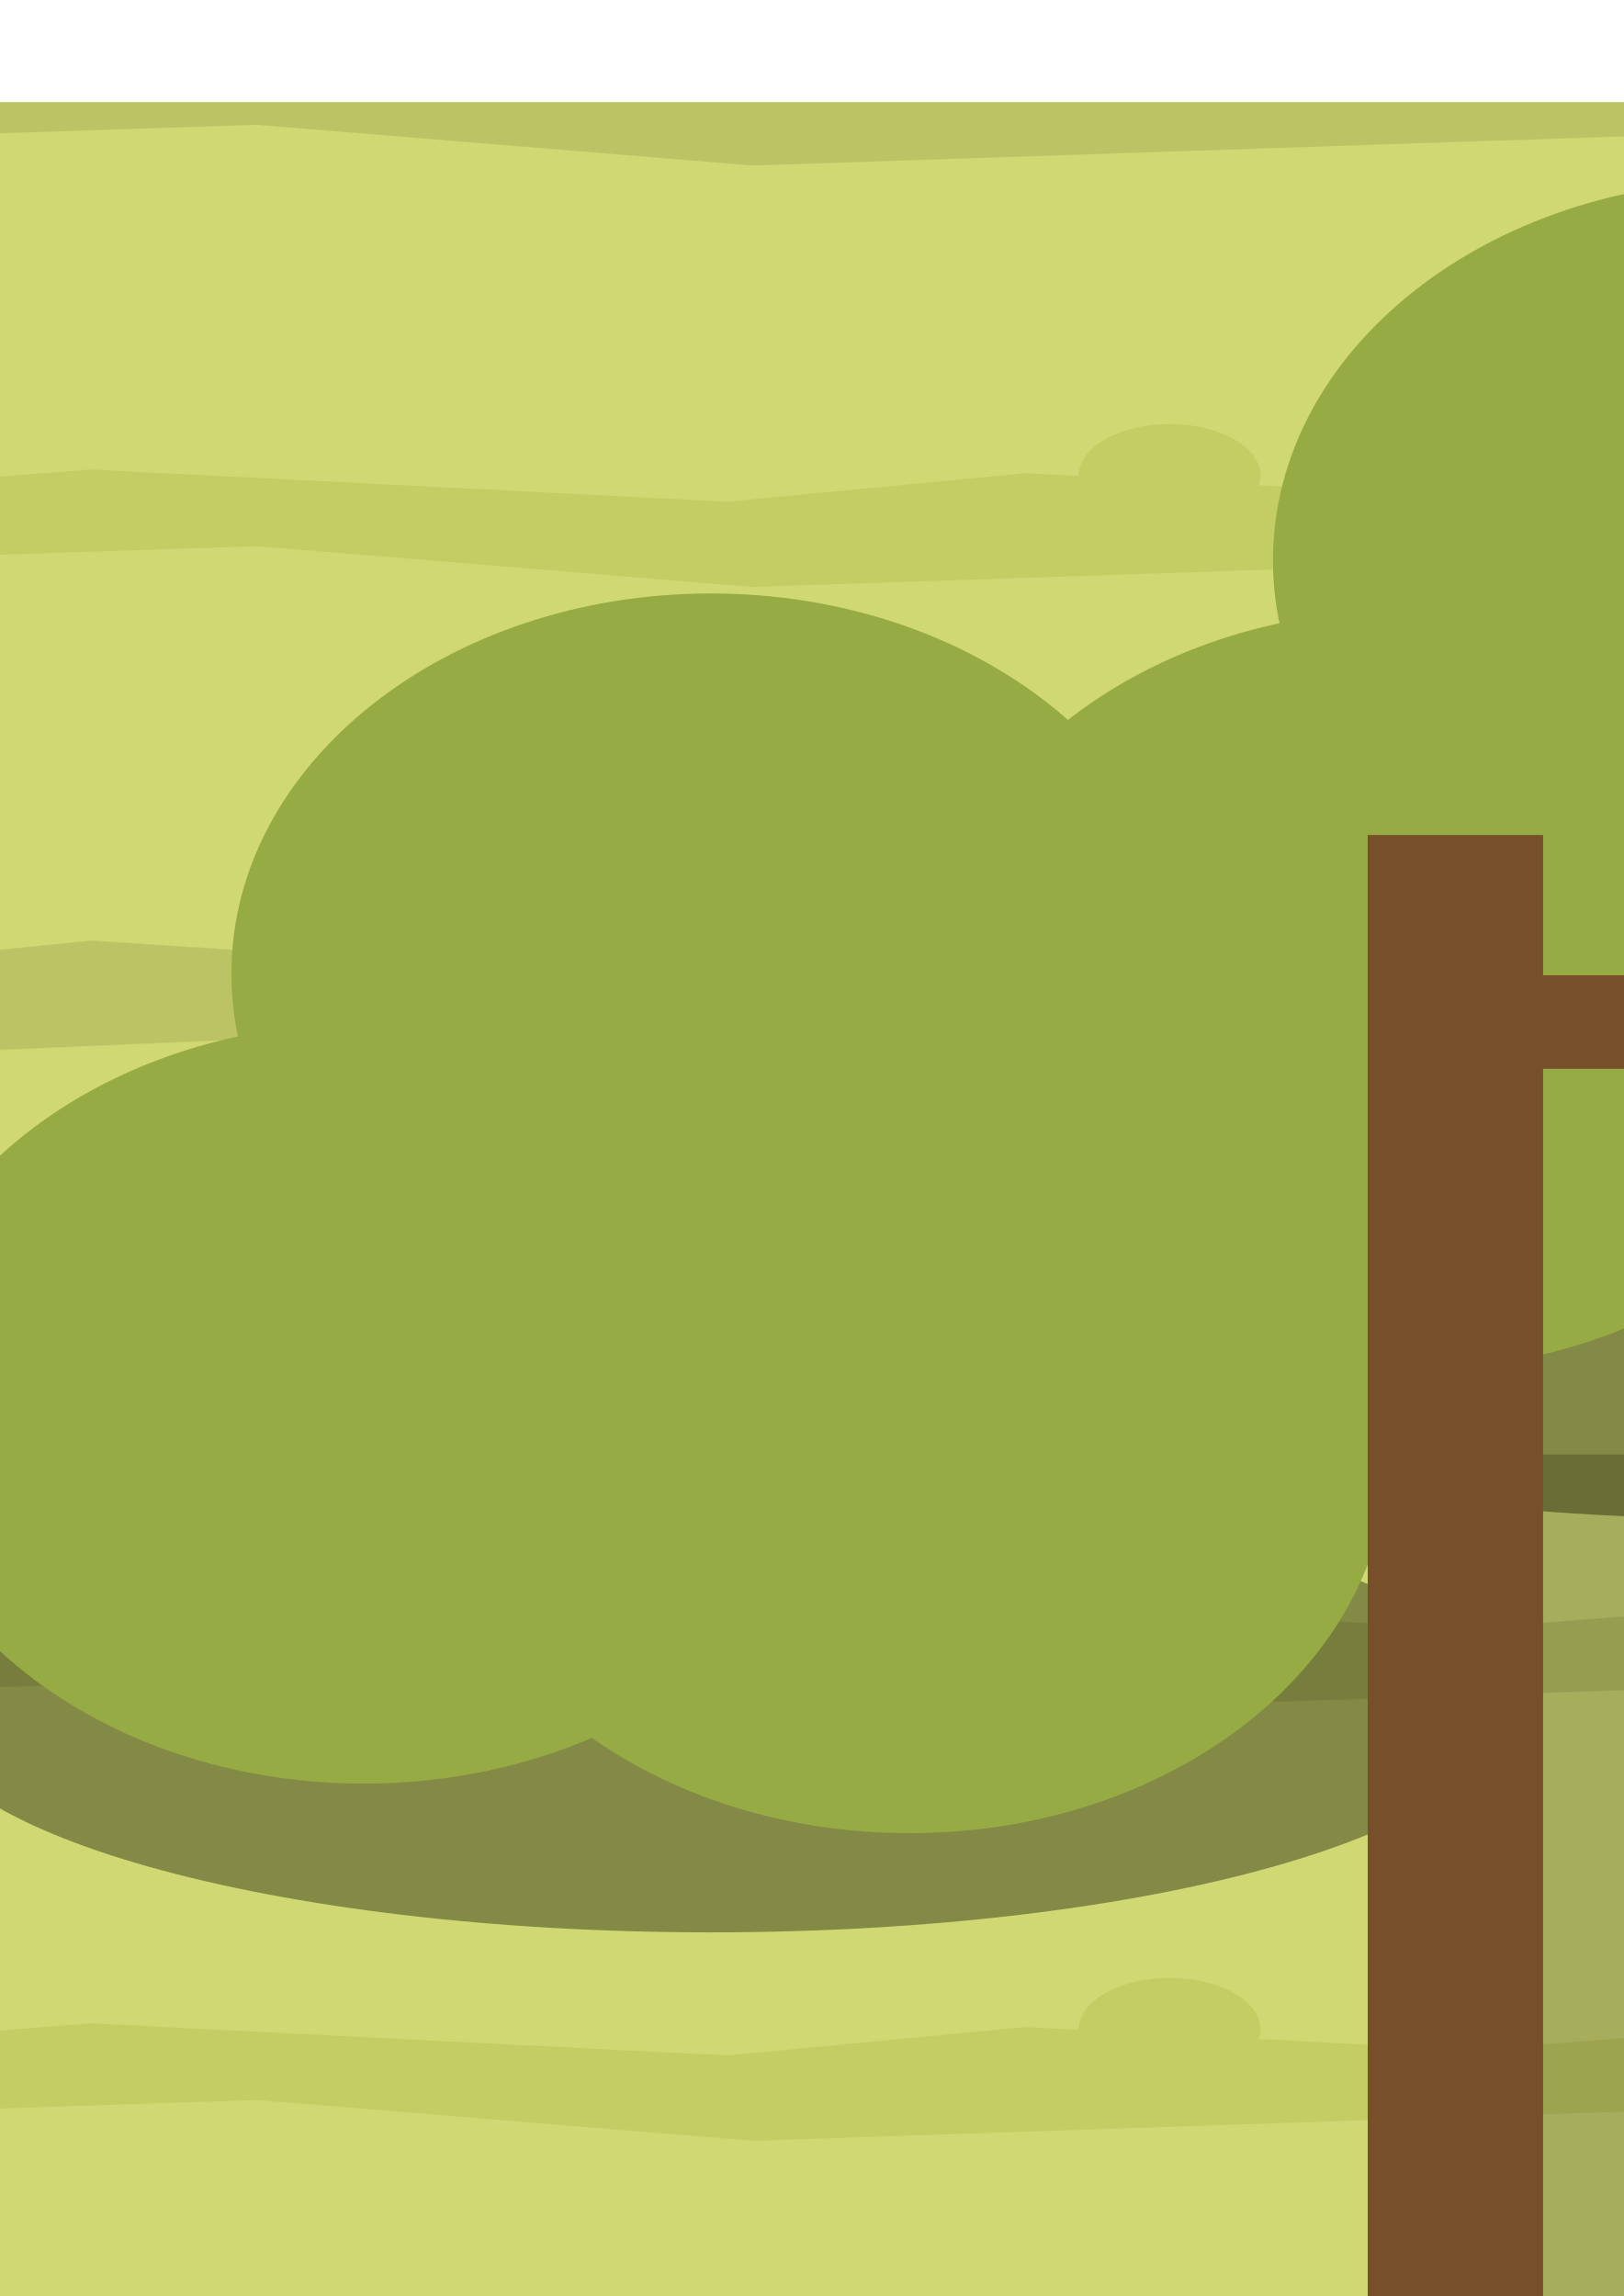
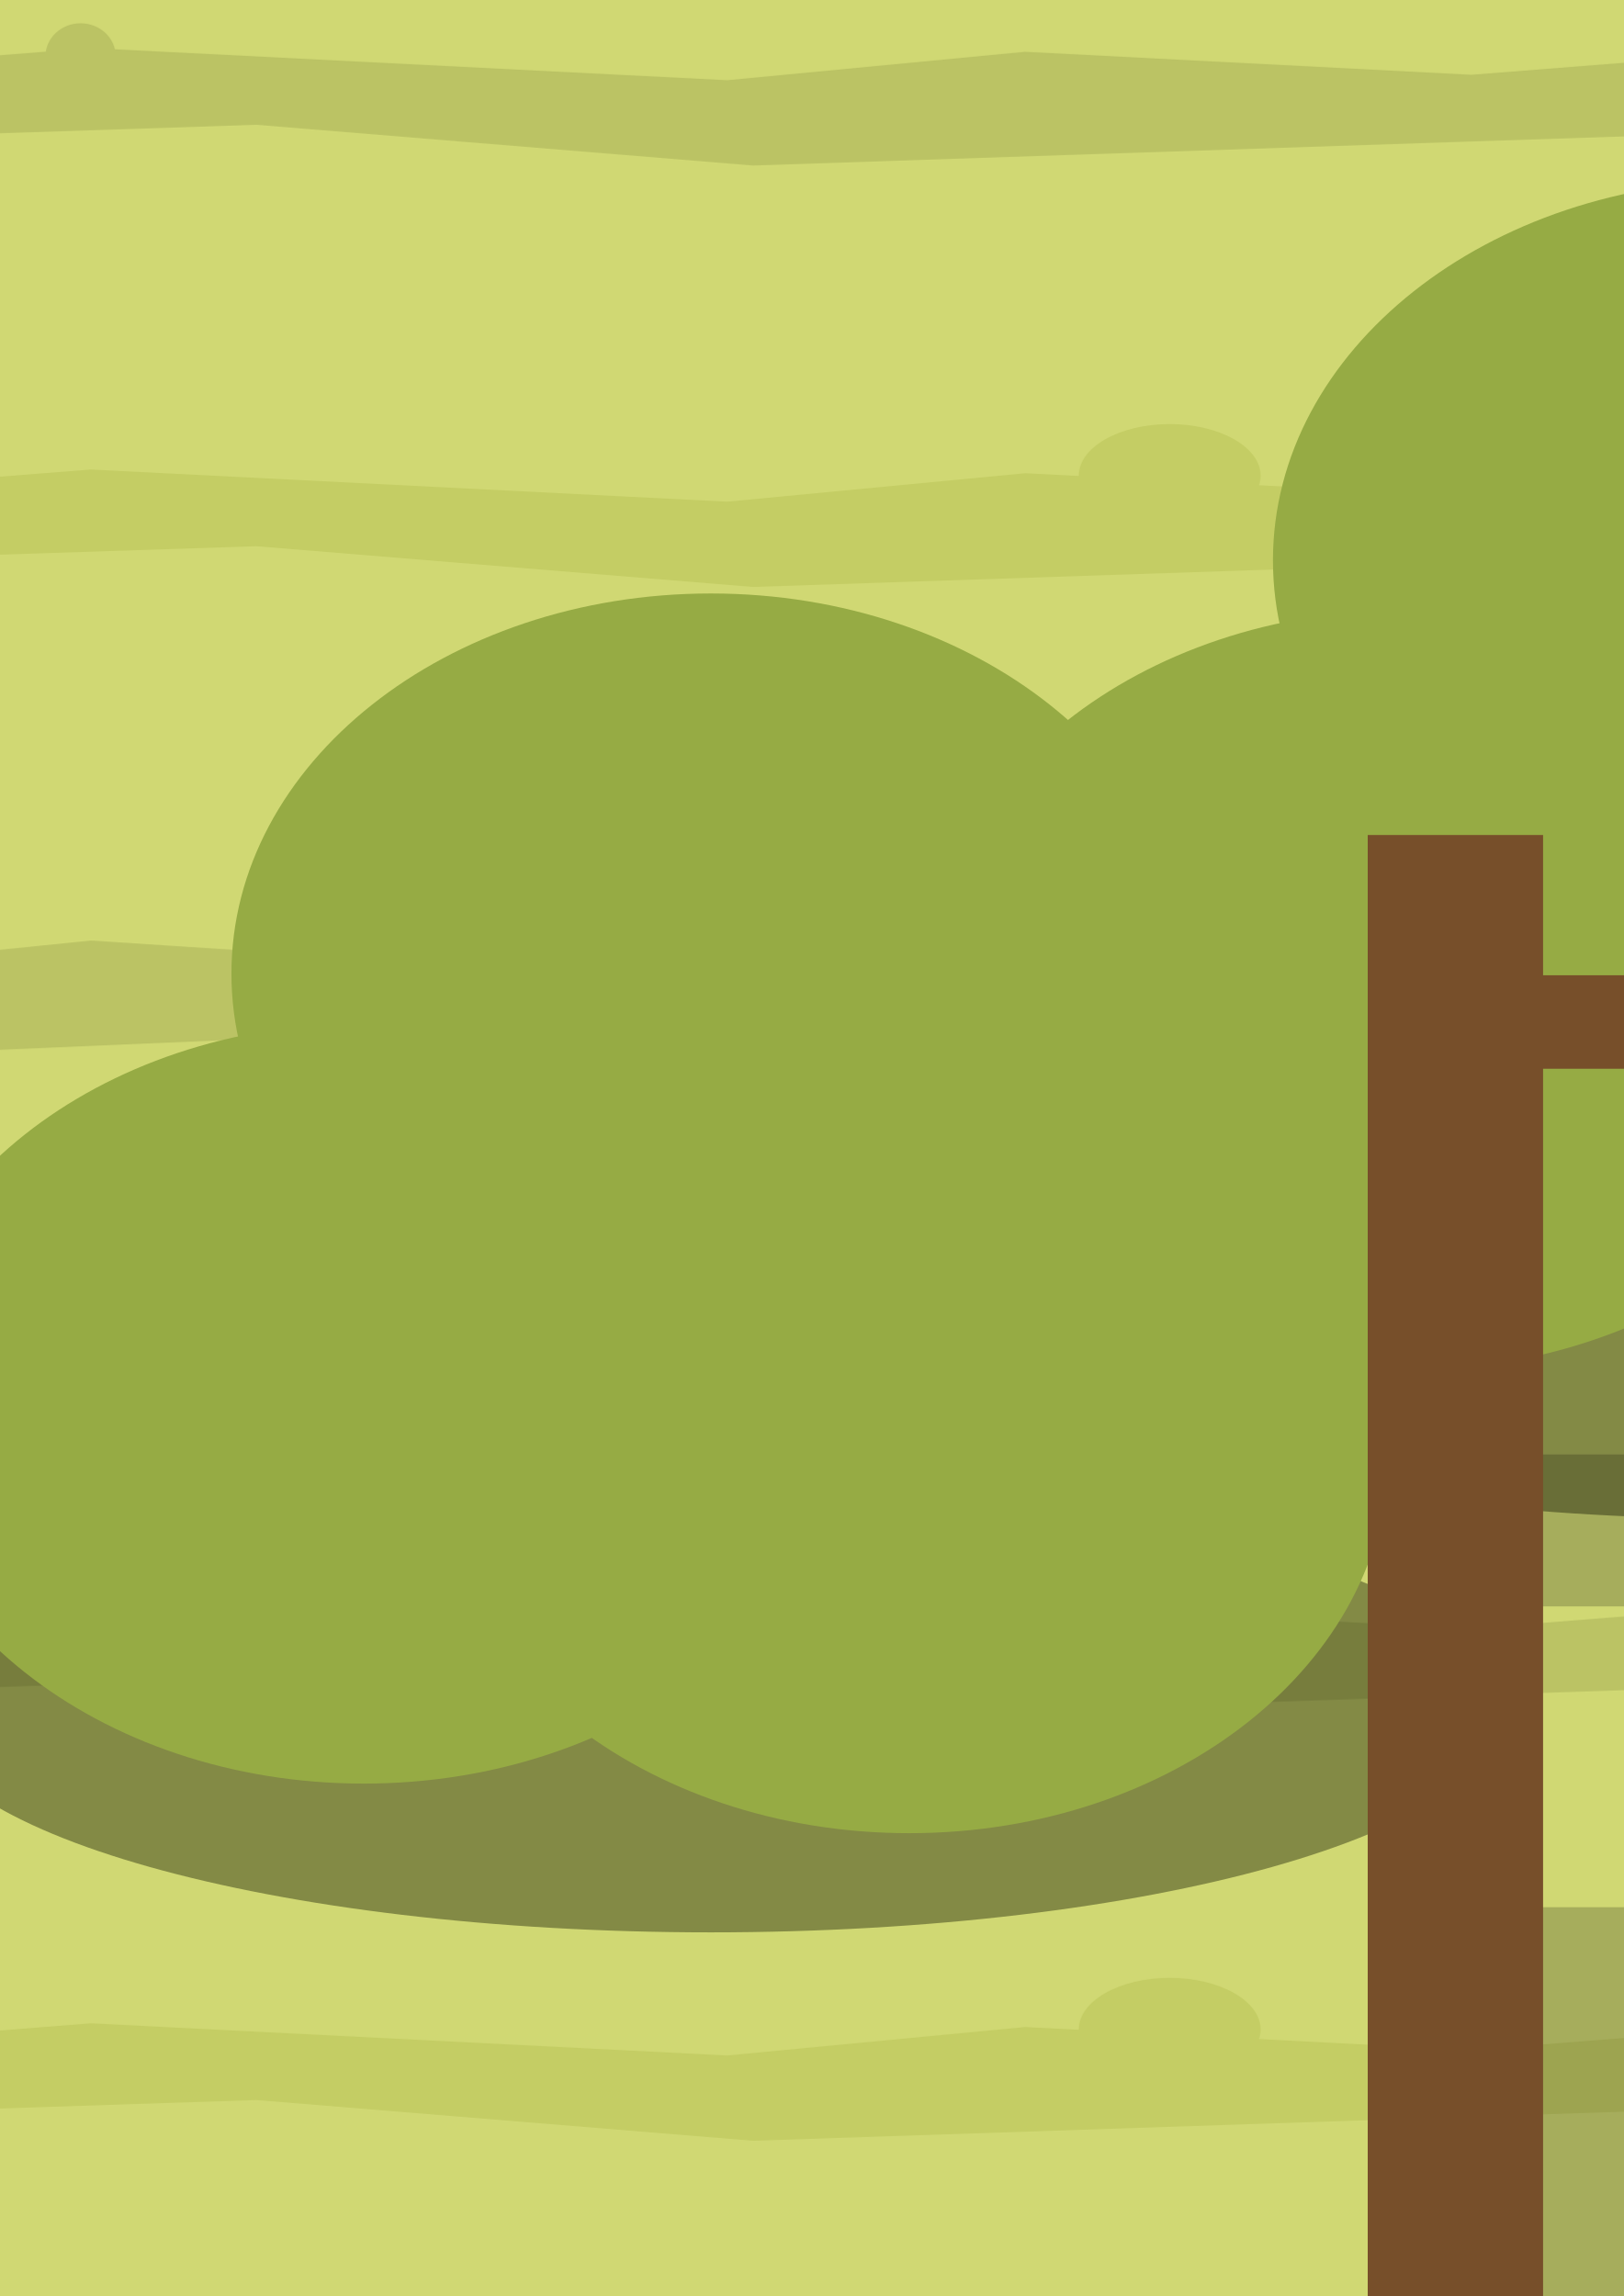
<svg xmlns="http://www.w3.org/2000/svg" xmlns:xlink="http://www.w3.org/1999/xlink" width="210mm" height="297mm" viewBox="0 0 210 297" version="1.1" id="svg8">
  <defs id="defs2">
-     <linearGradient id="linearGradient846">
-       <stop style="stop-color:#e28b2a;stop-opacity:1" offset="0" id="stop842" />
-       <stop style="stop-color:#000000;stop-opacity:1" offset="1" id="stop844" />
+     <linearGradient id="linearGradient2010">
+       <stop style="stop-color:#61402d;stop-opacity:1;" offset="0" id="stop2006" />
+       <stop style="stop-color:#533423;stop-opacity:0.898" offset="1" id="stop2008" />
    </linearGradient>
-     <radialGradient xlink:href="#linearGradient846" id="radialGradient848" cx="1282.429" cy="391.847" fx="1282.429" fy="391.847" r="84.033" gradientTransform="matrix(1,0,0,0.7433864,-149.6709,201.9223)" gradientUnits="userSpaceOnUse" />
+     <pattern xlink:href="#pattern1968" id="pattern1977" patternTransform="matrix(0.2645833,0,0,0.2645833,-689.8683,772.0372)" />
+     <linearGradient id="linearGradient1942">
+       <stop style="stop-color:#375766;stop-opacity:1" offset="0" id="stop1938" />
+       <stop style="stop-color:#437077;stop-opacity:0" offset="1" id="stop1940" />
+     </linearGradient>
+     <linearGradient id="linearGradient1836">
+       <stop style="stop-color:#74862a;stop-opacity:1" offset="0" id="stop1832" />
+       <stop style="stop-color:#879c35;stop-opacity:1" offset="1" id="stop1834" />
+     </linearGradient>
+     <linearGradient id="linearGradient902">
+       <stop style="stop-color:#875533;stop-opacity:1;" offset="0" id="stop898" />
+       <stop id="stop906" offset="0.556" style="stop-color:#e78d4f;stop-opacity:1" />
+       <stop style="stop-color:#b36c3b;stop-opacity:1" offset="1" id="stop900" />
+     </linearGradient>
    <pattern patternUnits="userSpaceOnUse" width="840.447" height="759.635" patternTransform="matrix(0.2645833,0,0,0.2645833,-699.1771,508.6775)" id="pattern869">
      <rect y="0" x="0" height="759.635" width="840.447" id="rect850" style="opacity:1;fill:#d0d873;fill-opacity:1;stroke:none;stroke-width:2.513;stroke-linecap:butt;stroke-miterlimit:4;stroke-dasharray:none;stroke-opacity:1" />
      <path id="rect852" d="m 1.1294291e-5,73.288 165.665,-16.72 311.003,20.146 145.594,-17.824 218.185,14.399 v 41.799 l -351.15,15.077 -242.819,-25.527 -246.477,10.45 z" style="opacity:1;fill:#bbc364;fill-opacity:1;stroke:none;stroke-width:0.59;stroke-linecap:butt;stroke-miterlimit:4;stroke-dasharray:none;stroke-opacity:1" />
      <path style="opacity:1;fill:#bbc364;fill-opacity:1;stroke:none;stroke-width:0.521;stroke-linecap:butt;stroke-miterlimit:4;stroke-dasharray:none;stroke-opacity:1" d="m 1.1294291e-5,392.865 165.665,-13.048 311.003,15.721 145.594,-13.91 218.185,11.236 v 32.62 l -351.15,11.766 -242.819,-19.921 -246.477,8.155 z" id="path855" />
      <path id="path857" d="m 1.1294291e-5,598.936 165.665,-13.048 311.003,15.721 145.594,-13.91 218.185,11.236 v 32.62 l -351.15,11.766 -242.819,-19.921 -246.477,8.155 z" style="opacity:1;fill:#c4cd64;fill-opacity:1;stroke:none;stroke-width:0.521;stroke-linecap:butt;stroke-miterlimit:4;stroke-dasharray:none;stroke-opacity:1" />
      <path style="opacity:1;fill:#c1c969;fill-opacity:1;stroke:none;stroke-width:0.463;stroke-linecap:butt;stroke-miterlimit:4;stroke-dasharray:none;stroke-opacity:1" d="m 1.1294291e-5,204.243 165.665,-10.294 311.003,12.403 145.594,-10.974 218.185,8.865 v 25.735 l -351.15,9.283 -242.819,-15.716 -246.477,6.434 z" id="path859" />
      <ellipse ry="16.162" rx="17.173" cy="383.858" cx="160.614" id="path861" style="opacity:1;fill:#bbc364;fill-opacity:1;stroke:none;stroke-width:2.513;stroke-linecap:butt;stroke-miterlimit:4;stroke-dasharray:none;stroke-opacity:1" />
      <ellipse style="opacity:1;fill:#bbc364;fill-opacity:1;stroke:none;stroke-width:2.513;stroke-linecap:butt;stroke-miterlimit:4;stroke-dasharray:none;stroke-opacity:1" id="ellipse863" cx="738.422" cy="64.65" rx="17.173" ry="16.162" />
      <ellipse ry="25.254" rx="44.447" cy="588.919" cx="692.964" id="ellipse865" style="opacity:1;fill:#c4cd64;fill-opacity:1;stroke:none;stroke-width:5.054;stroke-linecap:butt;stroke-miterlimit:4;stroke-dasharray:none;stroke-opacity:1" />
      <ellipse style="opacity:1;fill:#c1c969;fill-opacity:1;stroke:none;stroke-width:4.195;stroke-linecap:butt;stroke-miterlimit:4;stroke-dasharray:none;stroke-opacity:1" id="ellipse867" cx="161.624" cy="192.715" rx="44.447" ry="17.397" />
    </pattern>
+     <linearGradient xlink:href="#linearGradient902" id="linearGradient904" x1="-247.952" y1="567.631" x2="-176.893" y2="566.119" gradientUnits="userSpaceOnUse" />
+     <linearGradient xlink:href="#linearGradient1836" id="linearGradient1838" x1="-389.646" y1="398.346" x2="-170.475" y2="248.675" gradientUnits="userSpaceOnUse" />
+     <radialGradient xlink:href="#linearGradient1942" id="radialGradient1944" cx="1554.579" cy="1530.024" fx="1554.579" fy="1530.024" r="321.787" gradientTransform="matrix(1.898378,4.5243858e-8,0,0.9853954,-1322.744,-128.7522)" gradientUnits="userSpaceOnUse" />
+     <pattern patternUnits="userSpaceOnUse" width="560.029" height="560.029" patternTransform="matrix(0.2645833,0,0,0.2645833,2396.232,1250.404)" id="pattern1968">
+       <rect y="0" x="0" height="560.029" width="560.029" id="rect1955" style="opacity:1;fill:#508d97;fill-opacity:1;stroke:none;stroke-width:2.513;stroke-linecap:butt;stroke-miterlimit:4;stroke-dasharray:none;stroke-opacity:1" />
+       <path id="rect1957" d="m 3.9862205e-5,231.42 c 148.625,-123.947 432.695,121.434 560.028,0 v 40.219 c -186.369,103.944 -431.079,-202.934 -560.028,0 z" style="opacity:1;fill:#62b7c5;fill-opacity:1;stroke:none;stroke-width:0.674;stroke-linecap:butt;stroke-miterlimit:4;stroke-dasharray:none;stroke-opacity:1" />
+       <path style="opacity:1;fill:#76c4d0;fill-opacity:0.583;stroke:none;stroke-width:0.674;stroke-linecap:butt;stroke-miterlimit:4;stroke-dasharray:none;stroke-opacity:1" d="m 3.9862205e-5,349.511 c 167.874,-46.952 433.568,124.926 560.028,0 v 40.219 c -184.992,109.106 -405.686,-107.709 -560.028,0 z" id="path1962" />
+       <path id="path1964" d="m 3.9862205e-5,441.134 c 168.899,-15.823 433.046,123.307 560.028,0 v 40.22 c -185.799,105.88 -397.243,-87.891 -560.028,0 z" style="opacity:1;fill:#76c4d0;fill-opacity:0.452;stroke:none;stroke-width:0.674;stroke-linecap:butt;stroke-miterlimit:4;stroke-dasharray:none;stroke-opacity:1" />
+       <path style="opacity:1;fill:#76c4d0;fill-opacity:0.452;stroke:none;stroke-width:0.674;stroke-linecap:butt;stroke-miterlimit:4;stroke-dasharray:none;stroke-opacity:1" d="m 3.9862205e-5,76.267 c 148.625,-123.947 432.695,121.434 560.028,0 v 40.22 c -186.369,103.944 -431.079,-202.934 -560.028,0 z" id="path1966" />
+     </pattern>
+     <linearGradient xlink:href="#linearGradient2010" id="linearGradient2012" x1="1290.163" y1="418.655" x2="1137.499" y2="1.073" gradientUnits="userSpaceOnUse" gradientTransform="matrix(1.597918,0,0,1.597918,-753.682,-489.1941)" />
  </defs>
  <g id="map-root">
-     <rect style="opacity:1;fill:url(#pattern869);fill-opacity:1;stroke:none;stroke-width:2.389;stroke-linecap:butt;stroke-miterlimit:4;stroke-dasharray:none;stroke-opacity:1" id="rect821" width="1859.653" height="1247.955" x="-9.982" y="13.205" rx="0" ry="0" />
+     <g id="map-bg">
+       <rect ry="0" rx="0" y="-865.212" x="-9.982" height="2392.786" width="2248.797" id="rect821" style="opacity:1;fill:url(#pattern869);fill-opacity:1;stroke:none;stroke-width:2.389;stroke-linecap:butt;stroke-miterlimit:4;stroke-dasharray:none;stroke-opacity:1" />
+     </g>
    <rect ry="0" rx="0" y="729.035" x="294.498" height="299.547" width="263.69" id="rect825" style="opacity:1;fill:#808164;fill-opacity:1;stroke:none;stroke-width:3.362;stroke-linecap:butt;stroke-miterlimit:4;stroke-dasharray:none;stroke-opacity:1" />
    <rect style="opacity:1;fill:#808164;fill-opacity:0.266;stroke:none;stroke-width:3.057;stroke-linecap:butt;stroke-miterlimit:4;stroke-dasharray:none;stroke-opacity:1" id="rect827" width="326.3" height="112.95" x="263.448" y="937.625" />
    <rect style="opacity:1;fill:#afb09b;fill-opacity:1;stroke:none;stroke-width:2.766;stroke-linecap:butt;stroke-miterlimit:4;stroke-dasharray:none;stroke-opacity:1" id="rect823" width="263.69" height="202.733" x="294.498" y="825.849" rx="0" ry="0" />
-     <rect style="opacity:1;fill:#808164;fill-opacity:1;stroke:none;stroke-width:2.143;stroke-linecap:butt;stroke-miterlimit:4;stroke-dasharray:none;stroke-opacity:1" id="rect829" width="168.066" height="190.92" x="1081.987" y="328.22" rx="0" ry="0" />
-     <rect y="461.167" x="1062.197" height="71.99" width="207.971" id="rect831" style="opacity:1;fill:#808164;fill-opacity:0.266;stroke:none;stroke-width:1.948;stroke-linecap:butt;stroke-miterlimit:4;stroke-dasharray:none;stroke-opacity:1" />
-     <rect ry="0" rx="0" y="389.926" x="1081.987" height="124.938" width="168.066" id="rect833" style="opacity:1;fill:url(#radialGradient848);fill-opacity:1;stroke:none;stroke-width:1.733;stroke-linecap:butt;stroke-miterlimit:4;stroke-dasharray:none;stroke-opacity:1" />
-     <rect ry="0" rx="0" y="675.316" x="1358.951" height="190.92" width="168.066" id="rect835" style="opacity:1;fill:#808164;fill-opacity:1;stroke:none;stroke-width:2.143;stroke-linecap:butt;stroke-miterlimit:4;stroke-dasharray:none;stroke-opacity:1" />
-     <rect style="opacity:1;fill:#808164;fill-opacity:0.266;stroke:none;stroke-width:1.948;stroke-linecap:butt;stroke-miterlimit:4;stroke-dasharray:none;stroke-opacity:1" id="rect837" width="207.971" height="71.99" x="1339.16" y="808.263" />
-     <rect style="opacity:1;fill:#afb09b;fill-opacity:1;stroke:none;stroke-width:1.763;stroke-linecap:butt;stroke-miterlimit:4;stroke-dasharray:none;stroke-opacity:1" id="rect839" width="168.066" height="129.214" x="1358.951" y="737.022" rx="0" ry="0" />
+     <g id="g2061">
+       <rect y="770.163" x="1876.794" height="71.99" width="207.971" id="rect837" style="opacity:1;fill:#808164;fill-opacity:0.266;stroke:none;stroke-width:1.948;stroke-linecap:butt;stroke-miterlimit:4;stroke-dasharray:none;stroke-opacity:1" />
+       <rect style="opacity:1;fill:#808164;fill-opacity:1;stroke:none;stroke-width:2.143;stroke-linecap:butt;stroke-miterlimit:4;stroke-dasharray:none;stroke-opacity:1" id="rect835" width="168.066" height="190.92" x="1896.584" y="637.216" rx="0" ry="0" />
+       <rect ry="0" rx="0" y="698.922" x="1896.584" height="129.214" width="168.066" id="rect839" style="opacity:1;fill:#afb09b;fill-opacity:1;stroke:none;stroke-width:1.763;stroke-linecap:butt;stroke-miterlimit:4;stroke-dasharray:none;stroke-opacity:1" />
+     </g>
    <rect style="stroke:none;fill:url(#pattern869)" width="222.368" height="200.987" x="-699.177" y="508.677" id="rect880" />
    <g transform="translate(156.0854,-44.90128)" id="g1696">
      <ellipse style="opacity:1;fill:#1b2009;fill-opacity:0.422;stroke:none;stroke-width:0.657;stroke-linecap:butt;stroke-miterlimit:4;stroke-dasharray:none;stroke-opacity:1" id="ellipse1688" cx="70.559" cy="212.543" rx="102.632" ry="28.865" />
      <ellipse style="opacity:1;fill:#96ab44;fill-opacity:1;stroke:none;stroke-width:0.504;stroke-linecap:butt;stroke-miterlimit:4;stroke-dasharray:none;stroke-opacity:1" id="ellipse1690" cx="25.658" cy="172.987" rx="62.007" ry="49.178" />
      <ellipse ry="49.178" rx="62.007" cy="117.395" cx="70.559" id="ellipse1692" style="opacity:1;fill:#96ab44;fill-opacity:1;stroke:none;stroke-width:0.504;stroke-linecap:butt;stroke-miterlimit:4;stroke-dasharray:none;stroke-opacity:1" />
      <ellipse style="opacity:1;fill:#96ab44;fill-opacity:1;stroke:none;stroke-width:0.504;stroke-linecap:butt;stroke-miterlimit:4;stroke-dasharray:none;stroke-opacity:1" id="ellipse1694" cx="96.217" cy="179.401" rx="62.007" ry="49.178" />
    </g>
    <g id="g1686" transform="translate(21.38156,8.552625)">
      <ellipse ry="28.865" rx="102.632" cy="212.543" cx="70.559" id="path1680" style="opacity:1;fill:#1b2009;fill-opacity:0.422;stroke:none;stroke-width:0.657;stroke-linecap:butt;stroke-miterlimit:4;stroke-dasharray:none;stroke-opacity:1" />
      <ellipse ry="49.178" rx="62.007" cy="172.987" cx="25.658" id="path1674" style="opacity:1;fill:#96ab44;fill-opacity:1;stroke:none;stroke-width:0.504;stroke-linecap:butt;stroke-miterlimit:4;stroke-dasharray:none;stroke-opacity:1" />
      <ellipse style="opacity:1;fill:#96ab44;fill-opacity:1;stroke:none;stroke-width:0.504;stroke-linecap:butt;stroke-miterlimit:4;stroke-dasharray:none;stroke-opacity:1" id="ellipse1676" cx="70.559" cy="117.395" rx="62.007" ry="49.178" />
      <ellipse ry="49.178" rx="62.007" cy="179.401" cx="96.217" id="ellipse1678" style="opacity:1;fill:#96ab44;fill-opacity:1;stroke:none;stroke-width:0.504;stroke-linecap:butt;stroke-miterlimit:4;stroke-dasharray:none;stroke-opacity:1" />
    </g>
    <g id="g1670">
      <rect y="188.143" x="187.476" height="19.655" width="1406.071" id="rect1642" style="opacity:1;fill:#000000;fill-opacity:0.201;stroke:none;stroke-width:0.848;stroke-linecap:butt;stroke-miterlimit:4;stroke-dasharray:none;stroke-opacity:1" />
      <rect y="114.06" x="258.536" height="83.155" width="21.167" id="rect1598" style="opacity:1;fill:#aa6d33;fill-opacity:1;stroke:none;stroke-width:0.665;stroke-linecap:butt;stroke-miterlimit:4;stroke-dasharray:none;stroke-opacity:1" />
      <rect style="opacity:1;fill:#aa6d33;fill-opacity:1;stroke:none;stroke-width:0.665;stroke-linecap:butt;stroke-miterlimit:4;stroke-dasharray:none;stroke-opacity:1" id="rect1600" width="21.167" height="83.155" x="337.155" y="114.06" />
      <rect y="126.155" x="196.548" height="12.095" width="228.298" id="rect1602" style="opacity:1;fill:#774f2a;fill-opacity:1;stroke:none;stroke-width:0.665;stroke-linecap:butt;stroke-miterlimit:4;stroke-dasharray:none;stroke-opacity:1" />
      <rect style="opacity:1;fill:#aa6d33;fill-opacity:1;stroke:none;stroke-width:0.665;stroke-linecap:butt;stroke-miterlimit:4;stroke-dasharray:none;stroke-opacity:1" id="rect1604" width="21.167" height="83.155" x="461.131" y="114.06" />
      <rect y="114.06" x="539.75" height="83.155" width="21.167" id="rect1606" style="opacity:1;fill:#aa6d33;fill-opacity:1;stroke:none;stroke-width:0.665;stroke-linecap:butt;stroke-miterlimit:4;stroke-dasharray:none;stroke-opacity:1" />
      <rect style="opacity:1;fill:#774f2a;fill-opacity:1;stroke:none;stroke-width:0.665;stroke-linecap:butt;stroke-miterlimit:4;stroke-dasharray:none;stroke-opacity:1" id="rect1608" width="228.298" height="12.095" x="399.143" y="126.155" />
      <rect y="114.06" x="677.333" height="83.155" width="21.167" id="rect1610" style="opacity:1;fill:#aa6d33;fill-opacity:1;stroke:none;stroke-width:0.665;stroke-linecap:butt;stroke-miterlimit:4;stroke-dasharray:none;stroke-opacity:1" />
      <rect style="opacity:1;fill:#aa6d33;fill-opacity:1;stroke:none;stroke-width:0.665;stroke-linecap:butt;stroke-miterlimit:4;stroke-dasharray:none;stroke-opacity:1" id="rect1612" width="21.167" height="83.155" x="755.952" y="114.06" />
      <rect y="126.155" x="615.345" height="12.095" width="228.298" id="rect1614" style="opacity:1;fill:#774f2a;fill-opacity:1;stroke:none;stroke-width:0.665;stroke-linecap:butt;stroke-miterlimit:4;stroke-dasharray:none;stroke-opacity:1" />
      <rect style="opacity:1;fill:#aa6d33;fill-opacity:1;stroke:none;stroke-width:0.665;stroke-linecap:butt;stroke-miterlimit:4;stroke-dasharray:none;stroke-opacity:1" id="rect1616" width="21.167" height="83.155" x="885.976" y="114.06" />
      <rect y="114.06" x="964.595" height="83.155" width="21.167" id="rect1618" style="opacity:1;fill:#aa6d33;fill-opacity:1;stroke:none;stroke-width:0.665;stroke-linecap:butt;stroke-miterlimit:4;stroke-dasharray:none;stroke-opacity:1" />
      <rect style="opacity:1;fill:#774f2a;fill-opacity:1;stroke:none;stroke-width:0.665;stroke-linecap:butt;stroke-miterlimit:4;stroke-dasharray:none;stroke-opacity:1" id="rect1620" width="228.298" height="12.095" x="823.988" y="126.155" />
      <rect y="114.06" x="1079.5" height="83.155" width="21.167" id="rect1622" style="opacity:1;fill:#aa6d33;fill-opacity:1;stroke:none;stroke-width:0.665;stroke-linecap:butt;stroke-miterlimit:4;stroke-dasharray:none;stroke-opacity:1" />
      <rect style="opacity:1;fill:#aa6d33;fill-opacity:1;stroke:none;stroke-width:0.665;stroke-linecap:butt;stroke-miterlimit:4;stroke-dasharray:none;stroke-opacity:1" id="rect1624" width="21.167" height="83.155" x="1158.119" y="114.06" />
      <rect y="126.155" x="1017.512" height="12.095" width="228.298" id="rect1626" style="opacity:1;fill:#774f2a;fill-opacity:1;stroke:none;stroke-width:0.665;stroke-linecap:butt;stroke-miterlimit:4;stroke-dasharray:none;stroke-opacity:1" />
      <rect style="opacity:1;fill:#aa6d33;fill-opacity:1;stroke:none;stroke-width:0.665;stroke-linecap:butt;stroke-miterlimit:4;stroke-dasharray:none;stroke-opacity:1" id="rect1628" width="21.167" height="83.155" x="1262.44" y="114.06" />
      <rect y="114.06" x="1341.06" height="83.155" width="21.167" id="rect1630" style="opacity:1;fill:#aa6d33;fill-opacity:1;stroke:none;stroke-width:0.665;stroke-linecap:butt;stroke-miterlimit:4;stroke-dasharray:none;stroke-opacity:1" />
      <rect style="opacity:1;fill:#774f2a;fill-opacity:1;stroke:none;stroke-width:0.665;stroke-linecap:butt;stroke-miterlimit:4;stroke-dasharray:none;stroke-opacity:1" id="rect1632" width="228.298" height="12.095" x="1200.452" y="126.155" />
      <rect y="114.06" x="1451.428" height="83.155" width="21.167" id="rect1634" style="opacity:1;fill:#aa6d33;fill-opacity:1;stroke:none;stroke-width:0.665;stroke-linecap:butt;stroke-miterlimit:4;stroke-dasharray:none;stroke-opacity:1" />
      <rect style="opacity:1;fill:#aa6d33;fill-opacity:1;stroke:none;stroke-width:0.665;stroke-linecap:butt;stroke-miterlimit:4;stroke-dasharray:none;stroke-opacity:1" id="rect1636" width="21.167" height="83.155" x="1530.048" y="114.06" />
      <rect y="126.155" x="1389.44" height="12.095" width="228.298" id="rect1638" style="opacity:1;fill:#774f2a;fill-opacity:1;stroke:none;stroke-width:0.665;stroke-linecap:butt;stroke-miterlimit:4;stroke-dasharray:none;stroke-opacity:1" />
-       <rect style="opacity:1;fill:#000000;fill-opacity:0.201;stroke:none;stroke-width:0.712;stroke-linecap:butt;stroke-miterlimit:4;stroke-dasharray:none;stroke-opacity:1" id="rect1644" width="21.167" height="920.75" x="196.548" y="207.798" />
-       <rect y="108.012" x="176.893" height="1019.024" width="22.679" id="rect1640" style="opacity:1;fill:#774f2a;fill-opacity:1;stroke:none;stroke-width:0.665;stroke-linecap:butt;stroke-miterlimit:4;stroke-dasharray:none;stroke-opacity:1" />
+       <rect style="opacity:1;fill:#000000;fill-opacity:0.201;stroke:none;stroke-width:0.839;stroke-linecap:butt;stroke-miterlimit:4;stroke-dasharray:none;stroke-opacity:1" id="rect1644" width="21.167" height="1279.774" x="196.548" y="246.707" />
+       <rect y="108.012" x="176.893" height="1416.367" width="22.679" id="rect1640" style="opacity:1;fill:#774f2a;fill-opacity:1;stroke:none;stroke-width:0.784;stroke-linecap:butt;stroke-miterlimit:4;stroke-dasharray:none;stroke-opacity:1" />
+     </g>
+     <g id="g2056">
+       <path style="opacity:1;fill:#432d21;fill-opacity:1;stroke:none;stroke-width:1.063;stroke-linecap:butt;stroke-miterlimit:4;stroke-dasharray:none;stroke-opacity:1" d="m 803.262,-562.293 c 416.589,-623.438 575.988,-112.939 710.311,141.106 l 126.756,320.477 102.925,390.371 -1141.627,-7.817 -25.569,-392.121 102.231,-197.505 z" id="path2004" />
+       <path id="rect2001" d="m 829.57,-368.572 c 416.589,-623.438 575.988,-112.939 710.311,141.106 l 200.896,518.981 -1143.985,10.287 -1.574,-156.56 109.379,-259.303 z" style="opacity:1;fill:url(#linearGradient2012);fill-opacity:1;stroke:none;stroke-width:1.063;stroke-linecap:butt;stroke-miterlimit:4;stroke-dasharray:none;stroke-opacity:1" />
+       <path id="rect2014" d="m 1023.206,66.566 c 91.788,-424.719 321.783,-333.98 452.101,-100.251 v 334.767 h -449.328 z" style="opacity:1;fill:#50301d;fill-opacity:1;stroke:none;stroke-width:1.087;stroke-linecap:butt;stroke-miterlimit:4;stroke-dasharray:none;stroke-opacity:1" />
+       <path style="opacity:1;fill:#000000;fill-opacity:1;stroke:none;stroke-width:0.88;stroke-linecap:butt;stroke-miterlimit:4;stroke-dasharray:none;stroke-opacity:1" d="m 1122.724,103.996 c 62.498,-280.215 250.41,-280.894 352.583,-84.251 v 281.337 h -350.42 z" id="path2025" />
    </g>
    <g id="g1706" transform="translate(1545.887,66.28284)">
      <ellipse ry="28.865" rx="102.632" cy="212.543" cx="70.559" id="ellipse1698" style="opacity:1;fill:#1b2009;fill-opacity:0.422;stroke:none;stroke-width:0.657;stroke-linecap:butt;stroke-miterlimit:4;stroke-dasharray:none;stroke-opacity:1" />
      <ellipse ry="49.178" rx="62.007" cy="172.987" cx="25.658" id="ellipse1700" style="opacity:1;fill:#96ab44;fill-opacity:1;stroke:none;stroke-width:0.504;stroke-linecap:butt;stroke-miterlimit:4;stroke-dasharray:none;stroke-opacity:1" />
      <ellipse style="opacity:1;fill:#96ab44;fill-opacity:1;stroke:none;stroke-width:0.504;stroke-linecap:butt;stroke-miterlimit:4;stroke-dasharray:none;stroke-opacity:1" id="ellipse1702" cx="70.559" cy="117.395" rx="62.007" ry="49.178" />
      <ellipse ry="49.178" rx="62.007" cy="179.401" cx="96.217" id="ellipse1704" style="opacity:1;fill:#96ab44;fill-opacity:1;stroke:none;stroke-width:0.504;stroke-linecap:butt;stroke-miterlimit:4;stroke-dasharray:none;stroke-opacity:1" />
    </g>
    <g id="g1726" transform="translate(1659.209,42.76313)">
      <ellipse ry="28.865" rx="102.632" cy="212.543" cx="70.559" id="ellipse1718" style="opacity:1;fill:#1b2009;fill-opacity:0.422;stroke:none;stroke-width:0.657;stroke-linecap:butt;stroke-miterlimit:4;stroke-dasharray:none;stroke-opacity:1" />
      <ellipse ry="49.178" rx="62.007" cy="172.987" cx="25.658" id="ellipse1720" style="opacity:1;fill:#96ab44;fill-opacity:1;stroke:none;stroke-width:0.504;stroke-linecap:butt;stroke-miterlimit:4;stroke-dasharray:none;stroke-opacity:1" />
      <ellipse style="opacity:1;fill:#96ab44;fill-opacity:1;stroke:none;stroke-width:0.504;stroke-linecap:butt;stroke-miterlimit:4;stroke-dasharray:none;stroke-opacity:1" id="ellipse1722" cx="70.559" cy="117.395" rx="62.007" ry="49.178" />
      <ellipse ry="49.178" rx="62.007" cy="179.401" cx="96.217" id="ellipse1724" style="opacity:1;fill:#96ab44;fill-opacity:1;stroke:none;stroke-width:0.504;stroke-linecap:butt;stroke-miterlimit:4;stroke-dasharray:none;stroke-opacity:1" />
    </g>
    <g transform="translate(1605.755,126.1512)" id="g1716">
      <ellipse style="opacity:1;fill:#1b2009;fill-opacity:0.422;stroke:none;stroke-width:0.657;stroke-linecap:butt;stroke-miterlimit:4;stroke-dasharray:none;stroke-opacity:1" id="ellipse1708" cx="70.559" cy="212.543" rx="102.632" ry="28.865" />
      <ellipse style="opacity:1;fill:#96ab44;fill-opacity:1;stroke:none;stroke-width:0.504;stroke-linecap:butt;stroke-miterlimit:4;stroke-dasharray:none;stroke-opacity:1" id="ellipse1710" cx="25.658" cy="172.987" rx="62.007" ry="49.178" />
      <ellipse ry="49.178" rx="62.007" cy="117.395" cx="70.559" id="ellipse1712" style="opacity:1;fill:#96ab44;fill-opacity:1;stroke:none;stroke-width:0.504;stroke-linecap:butt;stroke-miterlimit:4;stroke-dasharray:none;stroke-opacity:1" />
      <ellipse style="opacity:1;fill:#96ab44;fill-opacity:1;stroke:none;stroke-width:0.504;stroke-linecap:butt;stroke-miterlimit:4;stroke-dasharray:none;stroke-opacity:1" id="ellipse1714" cx="96.217" cy="179.401" rx="62.007" ry="49.178" />
    </g>
+     <g id="g1898" transform="translate(37.04167,44.45)">
+       <ellipse ry="33.61" rx="118.699" cy="979.353" cx="685.331" id="path1868" style="opacity:1;fill:#000000;fill-opacity:0.216;stroke:none;stroke-width:0.766;stroke-linecap:butt;stroke-miterlimit:4;stroke-dasharray:none;stroke-opacity:1" />
+       <g transform="translate(918.8429,104.0798)" id="g1866">
+         <path id="path911" d="m -117.8,481.887 19.605,-52.929 c -19.284,55.551 -96.276,100.495 -119.466,132.597 l 14.53,11.824 c 26.266,-53.386 59.711,-58.129 85.331,-91.491 z" style="opacity:1;fill:#9f633a;fill-opacity:1;stroke:none;stroke-width:0.515;stroke-linecap:butt;stroke-miterlimit:4;stroke-dasharray:none;stroke-opacity:1" />
+         <path style="opacity:1;fill:#9f633a;fill-opacity:1;stroke:none;stroke-width:0.665;stroke-linecap:butt;stroke-miterlimit:4;stroke-dasharray:none;stroke-opacity:1" d="m -363.737,525.664 -7.381,-17.517 c 56.913,55.943 129.819,125.454 158.446,166.776 l -19.271,14.871 c -34.836,-67.147 -97.814,-122.169 -131.794,-164.131 z" id="rect908" />
+         <path style="opacity:1;fill:url(#linearGradient904);fill-opacity:1;stroke:none;stroke-width:0.665;stroke-linecap:butt;stroke-miterlimit:4;stroke-dasharray:none;stroke-opacity:1" d="m -247.952,378.643 63.5,-125.488 c -15.331,167.157 -7.645,586.963 30.238,625.929 -57.849,35.465 -103.223,20.746 -137.325,0 66.024,-22.087 46.32,-317.822 43.587,-500.44 z" id="rect895" />
+         <path style="opacity:1;fill:#9f633a;fill-opacity:1;stroke:none;stroke-width:0.242;stroke-linecap:butt;stroke-miterlimit:4;stroke-dasharray:none;stroke-opacity:1" d="m -86.038,511.816 26.085,-4.96 c -27.063,5.727 -63.873,-14.371 -82.438,-15.914 l -1.233,8.726 c 27.887,-2.388 37.923,9.933 57.586,12.149 z" id="path913" />
+         <path id="path915" d="m -349.314,611.299 -26.085,-4.96 c 27.063,5.727 63.873,-14.371 82.438,-15.914 l 1.233,8.726 c -27.887,-2.388 -37.923,9.933 -57.586,12.149 z" style="opacity:1;fill:#9f633a;fill-opacity:1;stroke:none;stroke-width:0.242;stroke-linecap:butt;stroke-miterlimit:4;stroke-dasharray:none;stroke-opacity:1" />
+         <g id="g1686-4" transform="matrix(0.5230769,0,0,0.4213333,-403.3157,539.5629)">
+           <ellipse ry="49.178" rx="62.007" cy="172.987" cx="25.658" id="path1674-1" style="opacity:1;fill:#96ab44;fill-opacity:1;stroke:none;stroke-width:0.504;stroke-linecap:butt;stroke-miterlimit:4;stroke-dasharray:none;stroke-opacity:1" />
+           <ellipse style="opacity:1;fill:#96ab44;fill-opacity:1;stroke:none;stroke-width:0.504;stroke-linecap:butt;stroke-miterlimit:4;stroke-dasharray:none;stroke-opacity:1" id="ellipse1676-3" cx="70.559" cy="117.395" rx="62.007" ry="49.178" />
+           <ellipse ry="49.178" rx="62.007" cy="179.401" cx="96.217" id="ellipse1678-9" style="opacity:1;fill:#96ab44;fill-opacity:1;stroke:none;stroke-width:0.504;stroke-linecap:butt;stroke-miterlimit:4;stroke-dasharray:none;stroke-opacity:1" />
+         </g>
+         <g transform="matrix(0.9692308,0,0,0.6733333,-421.5229,410.119)" id="g950">
+           <ellipse style="opacity:1;fill:#96ab44;fill-opacity:1;stroke:none;stroke-width:0.504;stroke-linecap:butt;stroke-miterlimit:4;stroke-dasharray:none;stroke-opacity:1" id="ellipse944" cx="25.658" cy="172.987" rx="62.007" ry="49.178" />
+           <ellipse ry="49.178" rx="62.007" cy="117.395" cx="70.559" id="ellipse946" style="opacity:1;fill:#96ab44;fill-opacity:1;stroke:none;stroke-width:0.504;stroke-linecap:butt;stroke-miterlimit:4;stroke-dasharray:none;stroke-opacity:1" />
+           <ellipse style="opacity:1;fill:#96ab44;fill-opacity:1;stroke:none;stroke-width:0.504;stroke-linecap:butt;stroke-miterlimit:4;stroke-dasharray:none;stroke-opacity:1" id="ellipse948" cx="96.217" cy="179.401" rx="62.007" ry="49.178" />
+         </g>
+         <g id="g958" transform="matrix(0.5384615,0,0,0.4306666,-156.4194,372.597)">
+           <ellipse ry="49.178" rx="62.007" cy="172.987" cx="25.658" id="ellipse952" style="opacity:1;fill:#96ab44;fill-opacity:1;stroke:none;stroke-width:0.504;stroke-linecap:butt;stroke-miterlimit:4;stroke-dasharray:none;stroke-opacity:1" />
+           <ellipse style="opacity:1;fill:#96ab44;fill-opacity:1;stroke:none;stroke-width:0.504;stroke-linecap:butt;stroke-miterlimit:4;stroke-dasharray:none;stroke-opacity:1" id="ellipse954" cx="70.559" cy="117.395" rx="62.007" ry="49.178" />
+           <ellipse ry="49.178" rx="62.007" cy="179.401" cx="96.217" id="ellipse956" style="opacity:1;fill:#96ab44;fill-opacity:1;stroke:none;stroke-width:0.504;stroke-linecap:butt;stroke-miterlimit:4;stroke-dasharray:none;stroke-opacity:1" />
+         </g>
+         <g transform="matrix(0.276923,0,0,0.216,-95.58062,462.0765)" id="g966">
+           <ellipse style="opacity:1;fill:#96ab44;fill-opacity:1;stroke:none;stroke-width:0.504;stroke-linecap:butt;stroke-miterlimit:4;stroke-dasharray:none;stroke-opacity:1" id="ellipse960" cx="25.658" cy="172.987" rx="62.007" ry="49.178" />
+           <ellipse ry="49.178" rx="62.007" cy="117.395" cx="70.559" id="ellipse962" style="opacity:1;fill:#96ab44;fill-opacity:1;stroke:none;stroke-width:0.504;stroke-linecap:butt;stroke-miterlimit:4;stroke-dasharray:none;stroke-opacity:1" />
+           <ellipse style="opacity:1;fill:#96ab44;fill-opacity:1;stroke:none;stroke-width:0.504;stroke-linecap:butt;stroke-miterlimit:4;stroke-dasharray:none;stroke-opacity:1" id="ellipse964" cx="96.217" cy="179.401" rx="62.007" ry="49.178" />
+         </g>
+         <path style="opacity:1;fill:url(#linearGradient1838);fill-opacity:1;stroke:none;stroke-width:0.514;stroke-linecap:butt;stroke-miterlimit:4;stroke-dasharray:none;stroke-opacity:1" d="m -225.09,117.247 a 53.217,56.491 72.381 0 0 -38.931,41.805 72.866,77.778 72.381 0 0 -63.079,-5.971 72.866,77.778 72.381 0 0 -52.074,92.99 72.866,77.778 72.381 0 0 28.765,37.363 49.942,64.679 72.381 0 0 -0.703,0.741 45.029,52.398 72.381 0 0 -27.34,2.04 45.029,52.398 72.381 0 0 -36.31,58.777 45.029,52.398 72.381 0 0 57.634,28.584 38.48,49.123 72.381 0 0 1.354,11.094 38.48,49.123 72.381 0 0 6.893,11.685 38.48,60.585 72.381 0 0 -7.483,29.735 38.48,60.585 72.381 0 0 69.39,18.336 38.48,60.585 72.381 0 0 29.61,-15.955 31.93,34.386 72.381 0 0 18.274,-0.971 31.93,34.386 72.381 0 0 17.415,-11.99 54.035,42.573 72.381 0 0 41.098,12.305 54.035,42.573 72.381 0 0 26.849,-36.408 55.673,65.497 72.381 0 0 51.825,2.832 55.673,65.497 72.381 0 0 45.573,-72.887 55.673,65.497 72.381 0 0 -8.906,-16.095 57.31,64.679 72.381 0 0 15.115,-56.316 57.31,64.679 72.381 0 0 -32.969,-33.914 55.673,74.503 72.381 0 0 2.862,-33.836 55.673,74.503 72.381 0 0 -76.027,-33.416 53.217,56.491 72.381 0 0 -68.838,-30.53 z" id="path1074" />
+         <ellipse style="opacity:1;fill:#683e20;fill-opacity:1;stroke:none;stroke-width:0.665;stroke-linecap:butt;stroke-miterlimit:4;stroke-dasharray:none;stroke-opacity:1" id="path1817" cx="-233.861" cy="714.208" rx="4.864" ry="16.09" />
+         <ellipse ry="16.09" rx="4.864" cy="519.636" cx="-209.165" id="ellipse1819" style="opacity:1;fill:#683e20;fill-opacity:0.568;stroke:none;stroke-width:0.665;stroke-linecap:butt;stroke-miterlimit:4;stroke-dasharray:none;stroke-opacity:1" />
+         <ellipse style="opacity:1;fill:#683e20;fill-opacity:0.568;stroke:none;stroke-width:0.358;stroke-linecap:butt;stroke-miterlimit:4;stroke-dasharray:none;stroke-opacity:1" id="ellipse1821" cx="-209.913" cy="616.979" rx="2.619" ry="8.664" />
+         <ellipse ry="8.664" rx="2.619" cy="789.849" cx="-193.45" id="ellipse1823" style="opacity:1;fill:#683e20;fill-opacity:0.568;stroke:none;stroke-width:0.358;stroke-linecap:butt;stroke-miterlimit:4;stroke-dasharray:none;stroke-opacity:1" />
+       </g>
+     </g>
+     <rect style="fill:url(#pattern1977);stroke:none" width="148.174" height="148.174" x="-689.868" y="772.037" id="rect1975" />
+     <g id="g2050">
+       <path style="opacity:1;fill:#a9af5d;fill-opacity:1;stroke:none;stroke-width:0.881;stroke-linecap:butt;stroke-miterlimit:4;stroke-dasharray:none;stroke-opacity:1" d="m 1295.064,1171.747 c 59.227,-317.953 425.054,-196.952 663.442,-201.304 29.189,125.958 82.392,255.947 35.197,490.106 -138.281,-37.877 -623.856,163.931 -694.54,-86.854 z" id="path1948" />
+       <rect y="997.679" x="1519.536" height="80.433" width="393.7" id="rect1924" style="opacity:1;fill:#7f5e3d;fill-opacity:1;stroke:none;stroke-width:0.665;stroke-linecap:butt;stroke-miterlimit:4;stroke-dasharray:none;stroke-opacity:1" />
+       <path id="rect1929" d="m 1365.374,1125.346 c 36.801,-81.251 87.585,-102.387 155.723,-128.678 v 79.501 l -155.723,154.122 z" style="opacity:1;fill:#5a442d;fill-opacity:1;stroke:none;stroke-width:0.676;stroke-linecap:butt;stroke-miterlimit:4;stroke-dasharray:none;stroke-opacity:1" />
+       <path style="opacity:1;fill:url(#pattern1968);fill-opacity:1.0;stroke:none;stroke-width:0.665;stroke-linecap:butt;stroke-miterlimit:4;stroke-dasharray:none;stroke-opacity:1" d="m 1371.006,1222.365 c 142.327,-248.306 352.807,-147.174 541.867,-150.283 53.139,102.203 29.681,217.967 27.924,351.73 -109.706,-27.183 -515.21,106.276 -571.287,-73.702 z" id="path1979" />
+       <path id="rect1931" d="m 1371.006,1222.365 c 142.327,-248.306 352.807,-147.174 541.867,-150.283 53.139,102.203 29.681,217.967 27.924,351.73 -109.706,-27.183 -515.21,106.276 -571.287,-73.702 z" style="opacity:1;fill:url(#radialGradient1944);fill-opacity:1;stroke:none;stroke-width:0.665;stroke-linecap:butt;stroke-miterlimit:4;stroke-dasharray:none;stroke-opacity:1" />
+       <path id="rect1935" d="m 1364.999,1124.68 h 13.47 c 2.497,86.154 -31.614,243.986 25.444,263.421 120.607,110.079 349.815,19.738 524.887,29.211 l 16.272,6.577 c -194.858,-19.903 -448.083,106.11 -584.564,-59.735 z" style="opacity:1;fill:#5a442d;fill-opacity:1;stroke:none;stroke-width:0.427;stroke-linecap:butt;stroke-miterlimit:4;stroke-dasharray:none;stroke-opacity:1" />
+       <path id="rect1952" d="m 1907.117,1064.292 6.35,-64.558 c 11.521,138.95 59.628,215.18 33.867,418.042 h -26.458 c 56.201,-130.368 -4.183,-235.911 -13.758,-353.483 z" style="opacity:1;fill:#5a442d;fill-opacity:1;stroke:none;stroke-width:0.665;stroke-linecap:butt;stroke-miterlimit:4;stroke-dasharray:none;stroke-opacity:1" />
+       <path id="rect1981" d="m 1372.883,1209.811 c 157.436,-244.877 345.866,-131.081 533.085,-142.187 l 3.742,14.219 c -362.999,-49.568 -460.771,-4.084 -536.827,145.929 z" style="opacity:1;fill:#95d7a0;fill-opacity:1;stroke:none;stroke-width:0.665;stroke-linecap:butt;stroke-miterlimit:4;stroke-dasharray:none;stroke-opacity:1" />
+     </g>
  </g>
  <g id="map-collision" style="display:inline;opacity:1">
    <rect style="opacity:1;fill:#ff0800;fill-opacity:0.332;stroke:none;stroke-width:2.442;stroke-linecap:butt;stroke-miterlimit:4;stroke-dasharray:none;stroke-opacity:1" id="rect836" width="294.028" height="150.6" x="277.79" y="892.803" />
-     <rect y="797.782" x="1328.403" height="91.436" width="231.278" id="rect838" style="opacity:1;fill:#ff0800;fill-opacity:0.332;stroke:none;stroke-width:1.688;stroke-linecap:butt;stroke-miterlimit:4;stroke-dasharray:none;stroke-opacity:1" />
-     <rect style="opacity:1;fill:#ff0800;fill-opacity:0.332;stroke:none;stroke-width:1.538;stroke-linecap:butt;stroke-miterlimit:4;stroke-dasharray:none;stroke-opacity:1" id="rect840" width="175.686" height="99.988" x="1077.443" y="452.479" secondary-exit="cave01" collision-type="1" />
+     <rect y="759.682" x="1866.037" height="91.436" width="231.278" id="rect838" style="opacity:1;fill:#ff0800;fill-opacity:0.332;stroke:none;stroke-width:1.688;stroke-linecap:butt;stroke-miterlimit:4;stroke-dasharray:none;stroke-opacity:1" />
+     <rect style="opacity:1;fill:#ff0800;fill-opacity:0.332;stroke:none;stroke-width:2.665;stroke-linecap:butt;stroke-miterlimit:4;stroke-dasharray:none;stroke-opacity:1" id="rect840" width="348.466" height="151.317" x="1124.822" y="172.618" secondary-exit="cave01" collision-type="1" />
+     <rect style="opacity:1;fill:#ff0800;fill-opacity:0.332;stroke:none;stroke-width:1.233;stroke-linecap:butt;stroke-miterlimit:4;stroke-dasharray:none;stroke-opacity:1" id="rect1902" width="154.02" height="73.338" x="656.362" y="980.98" />
+     <rect y="996.855" x="1361.211" height="444.813" width="592.17" id="rect1984" style="opacity:1;fill:#ff0800;fill-opacity:0.332;stroke:none;stroke-width:5.956;stroke-linecap:butt;stroke-miterlimit:4;stroke-dasharray:none;stroke-opacity:1" />
  </g>
  <rect style="opacity:1;fill:#ff000f;fill-opacity:1;stroke:none;stroke-width:1.233;stroke-linecap:butt;stroke-miterlimit:4;stroke-dasharray:none;stroke-opacity:1" id="spawn" width="62.75" height="64.543" x="949.385" y="740.436" />
</svg>
